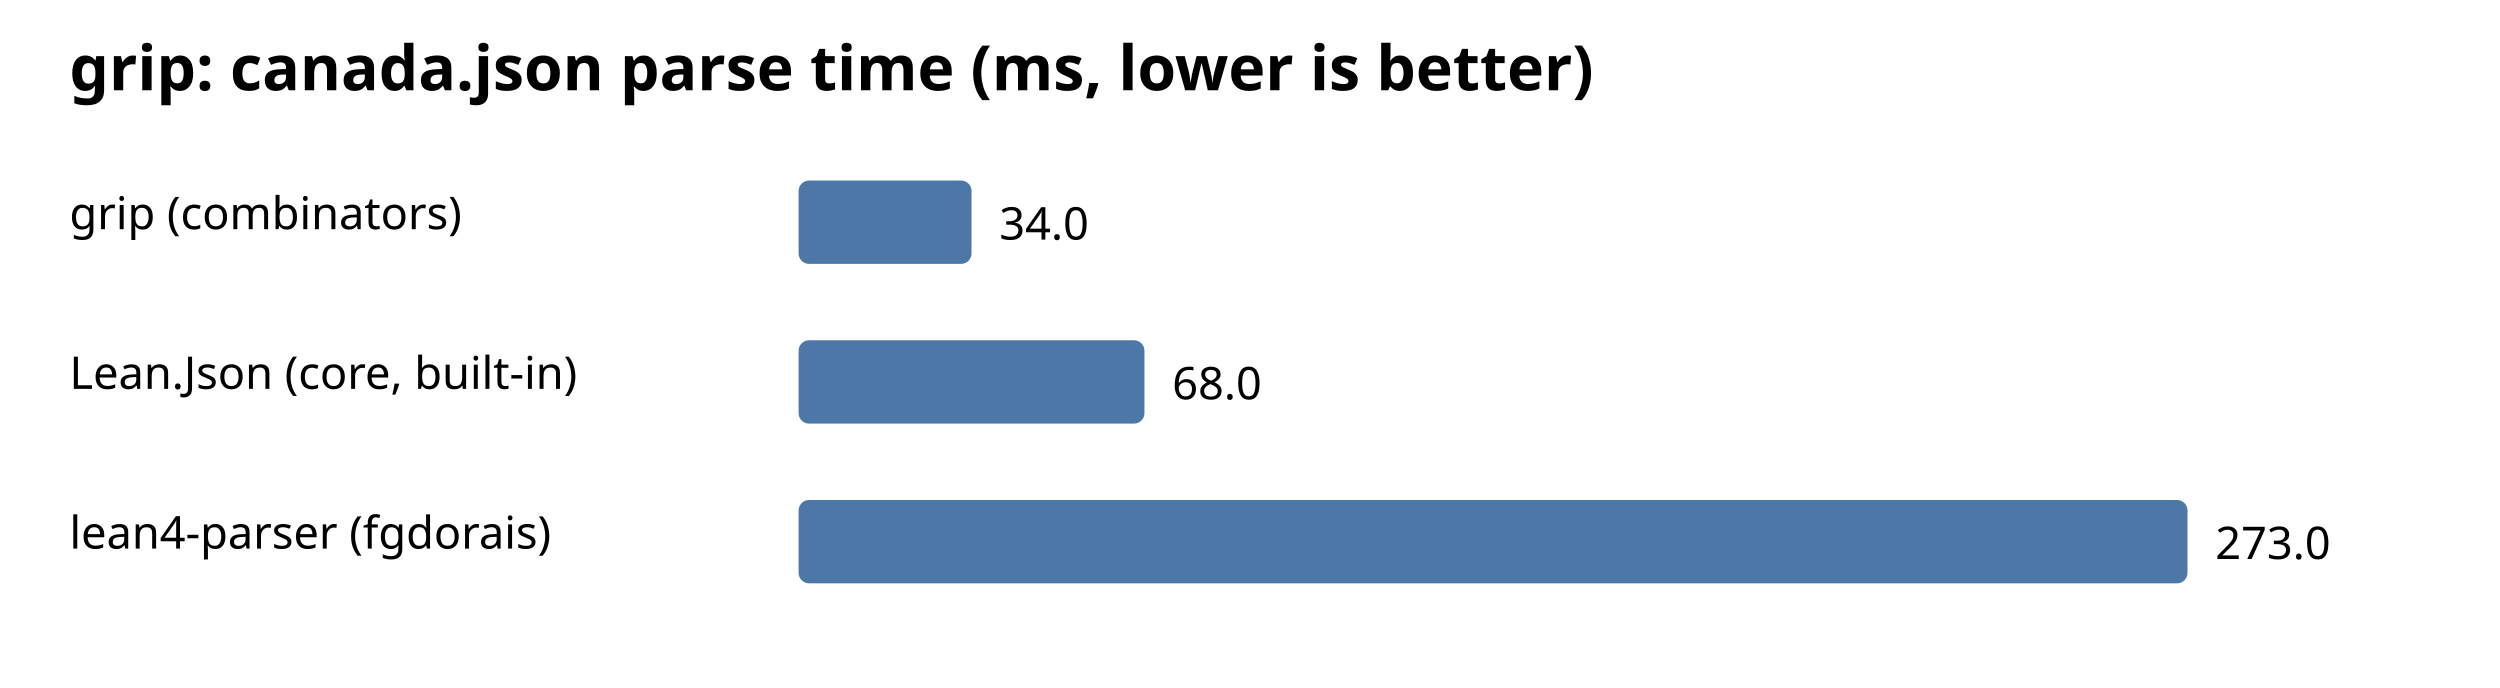
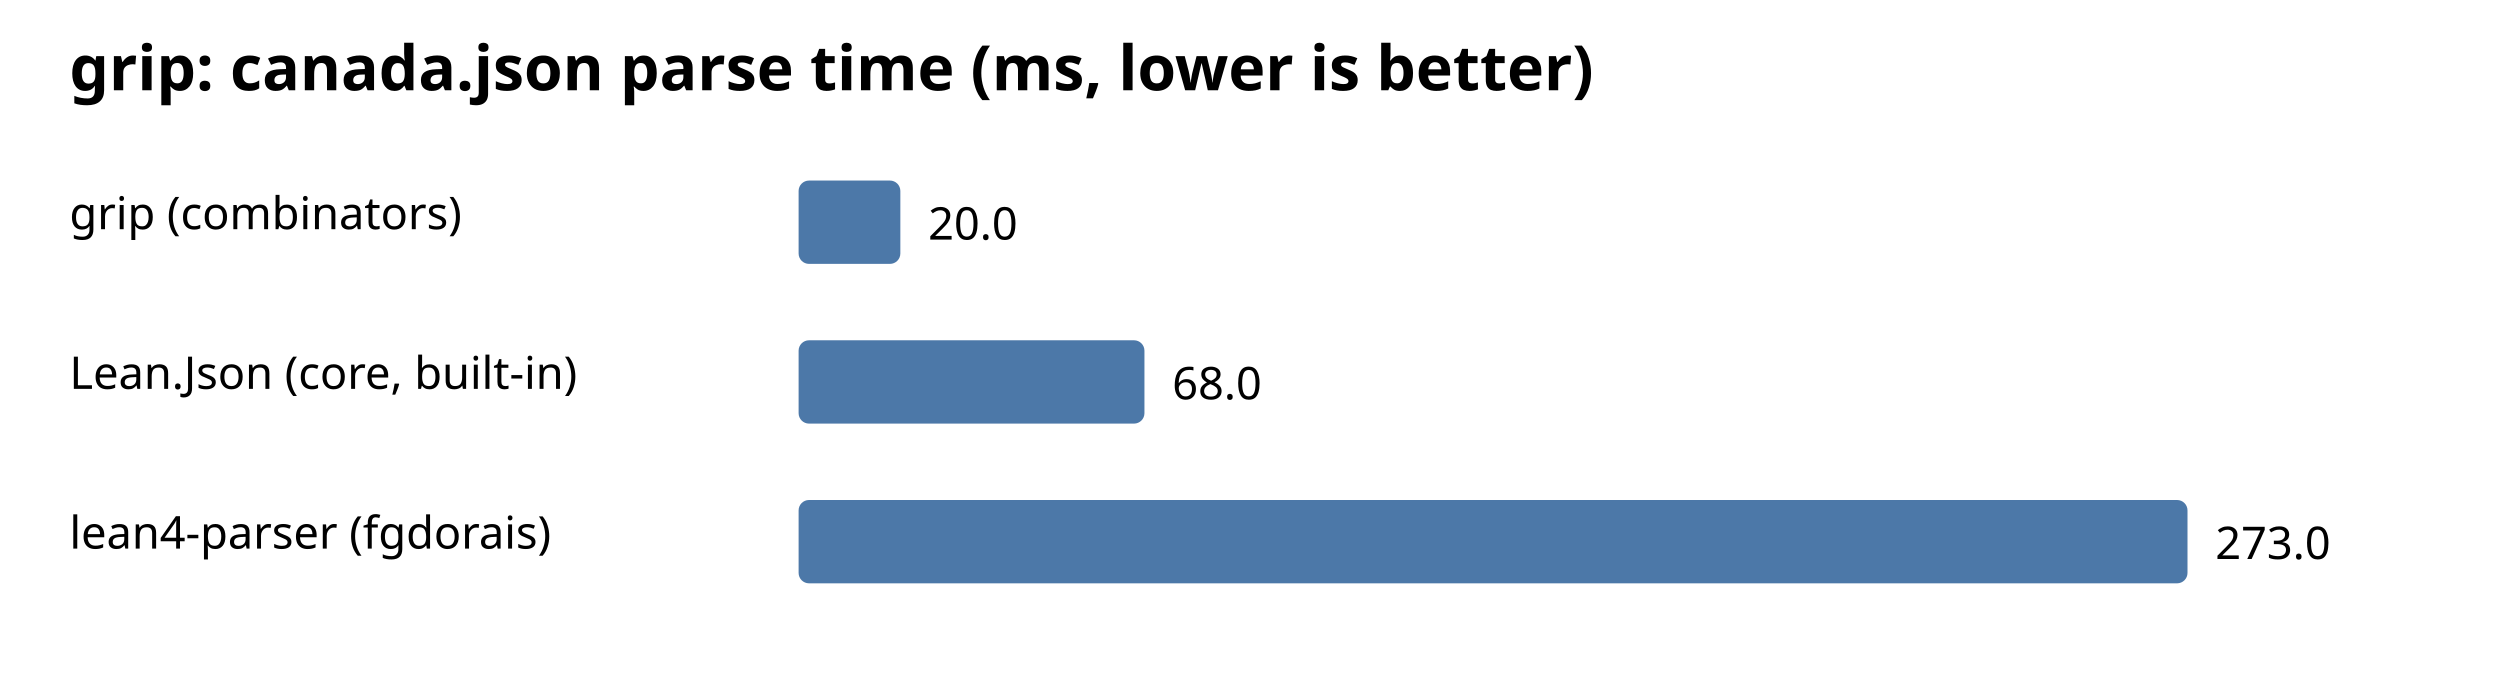
<svg xmlns="http://www.w3.org/2000/svg" width="720" height="198" font-family="sans-serif">
  <text x="20" y="26" font-size="18" font-weight="bold">grip: canada.json parse time (ms, lower is better)</text>
  <text x="20" y="66" font-size="13">grip (combinators)</text>
-   <rect x="230" y="52" width="49.8" height="24" rx="3" fill="#4c78a8" />
-   <text x="287.8" y="69" font-size="13">34.0</text>
+   <rect x="230" y="52" width="29.3" height="24" rx="3" fill="#4c78a8" />
+   <text x="267.3" y="69" font-size="13">20.0</text>
  <text x="20" y="112" font-size="13">Lean.Json (core, built-in)</text>
  <rect x="230" y="98" width="99.6" height="24" rx="3" fill="#4c78a8" />
  <text x="337.6" y="115" font-size="13">68.0</text>
  <text x="20" y="158" font-size="13">lean4-parser (fgdorais)</text>
  <rect x="230" y="144" width="400.0" height="24" rx="3" fill="#4c78a8" />
  <text x="638.0" y="161" font-size="13">273.0</text>
</svg>
